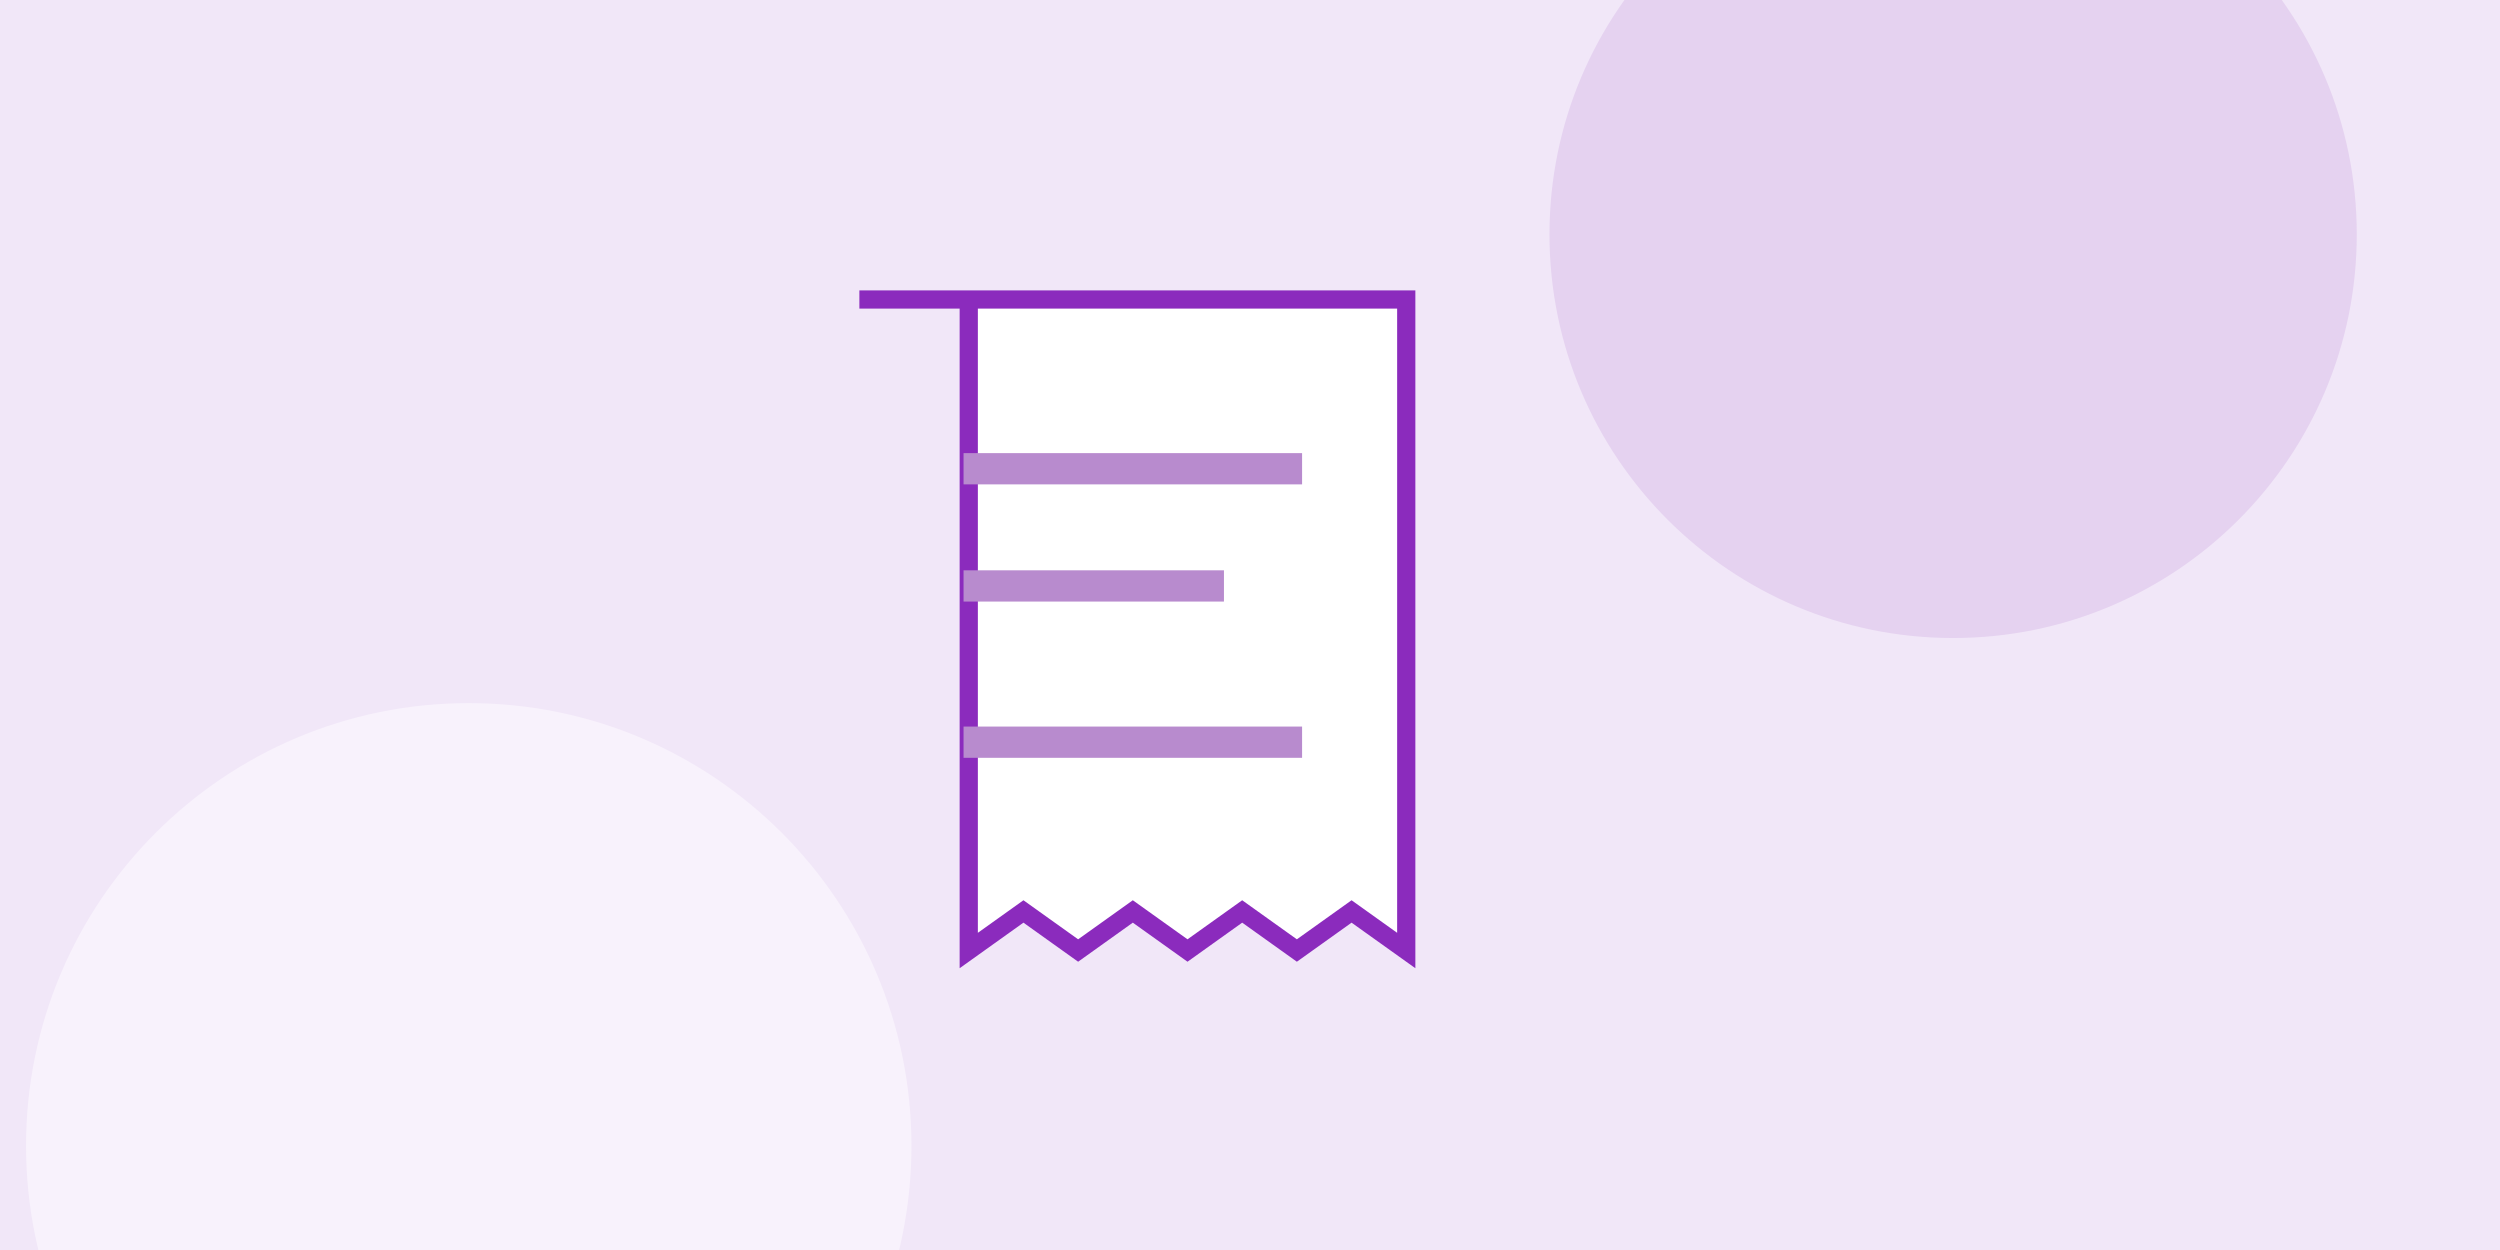
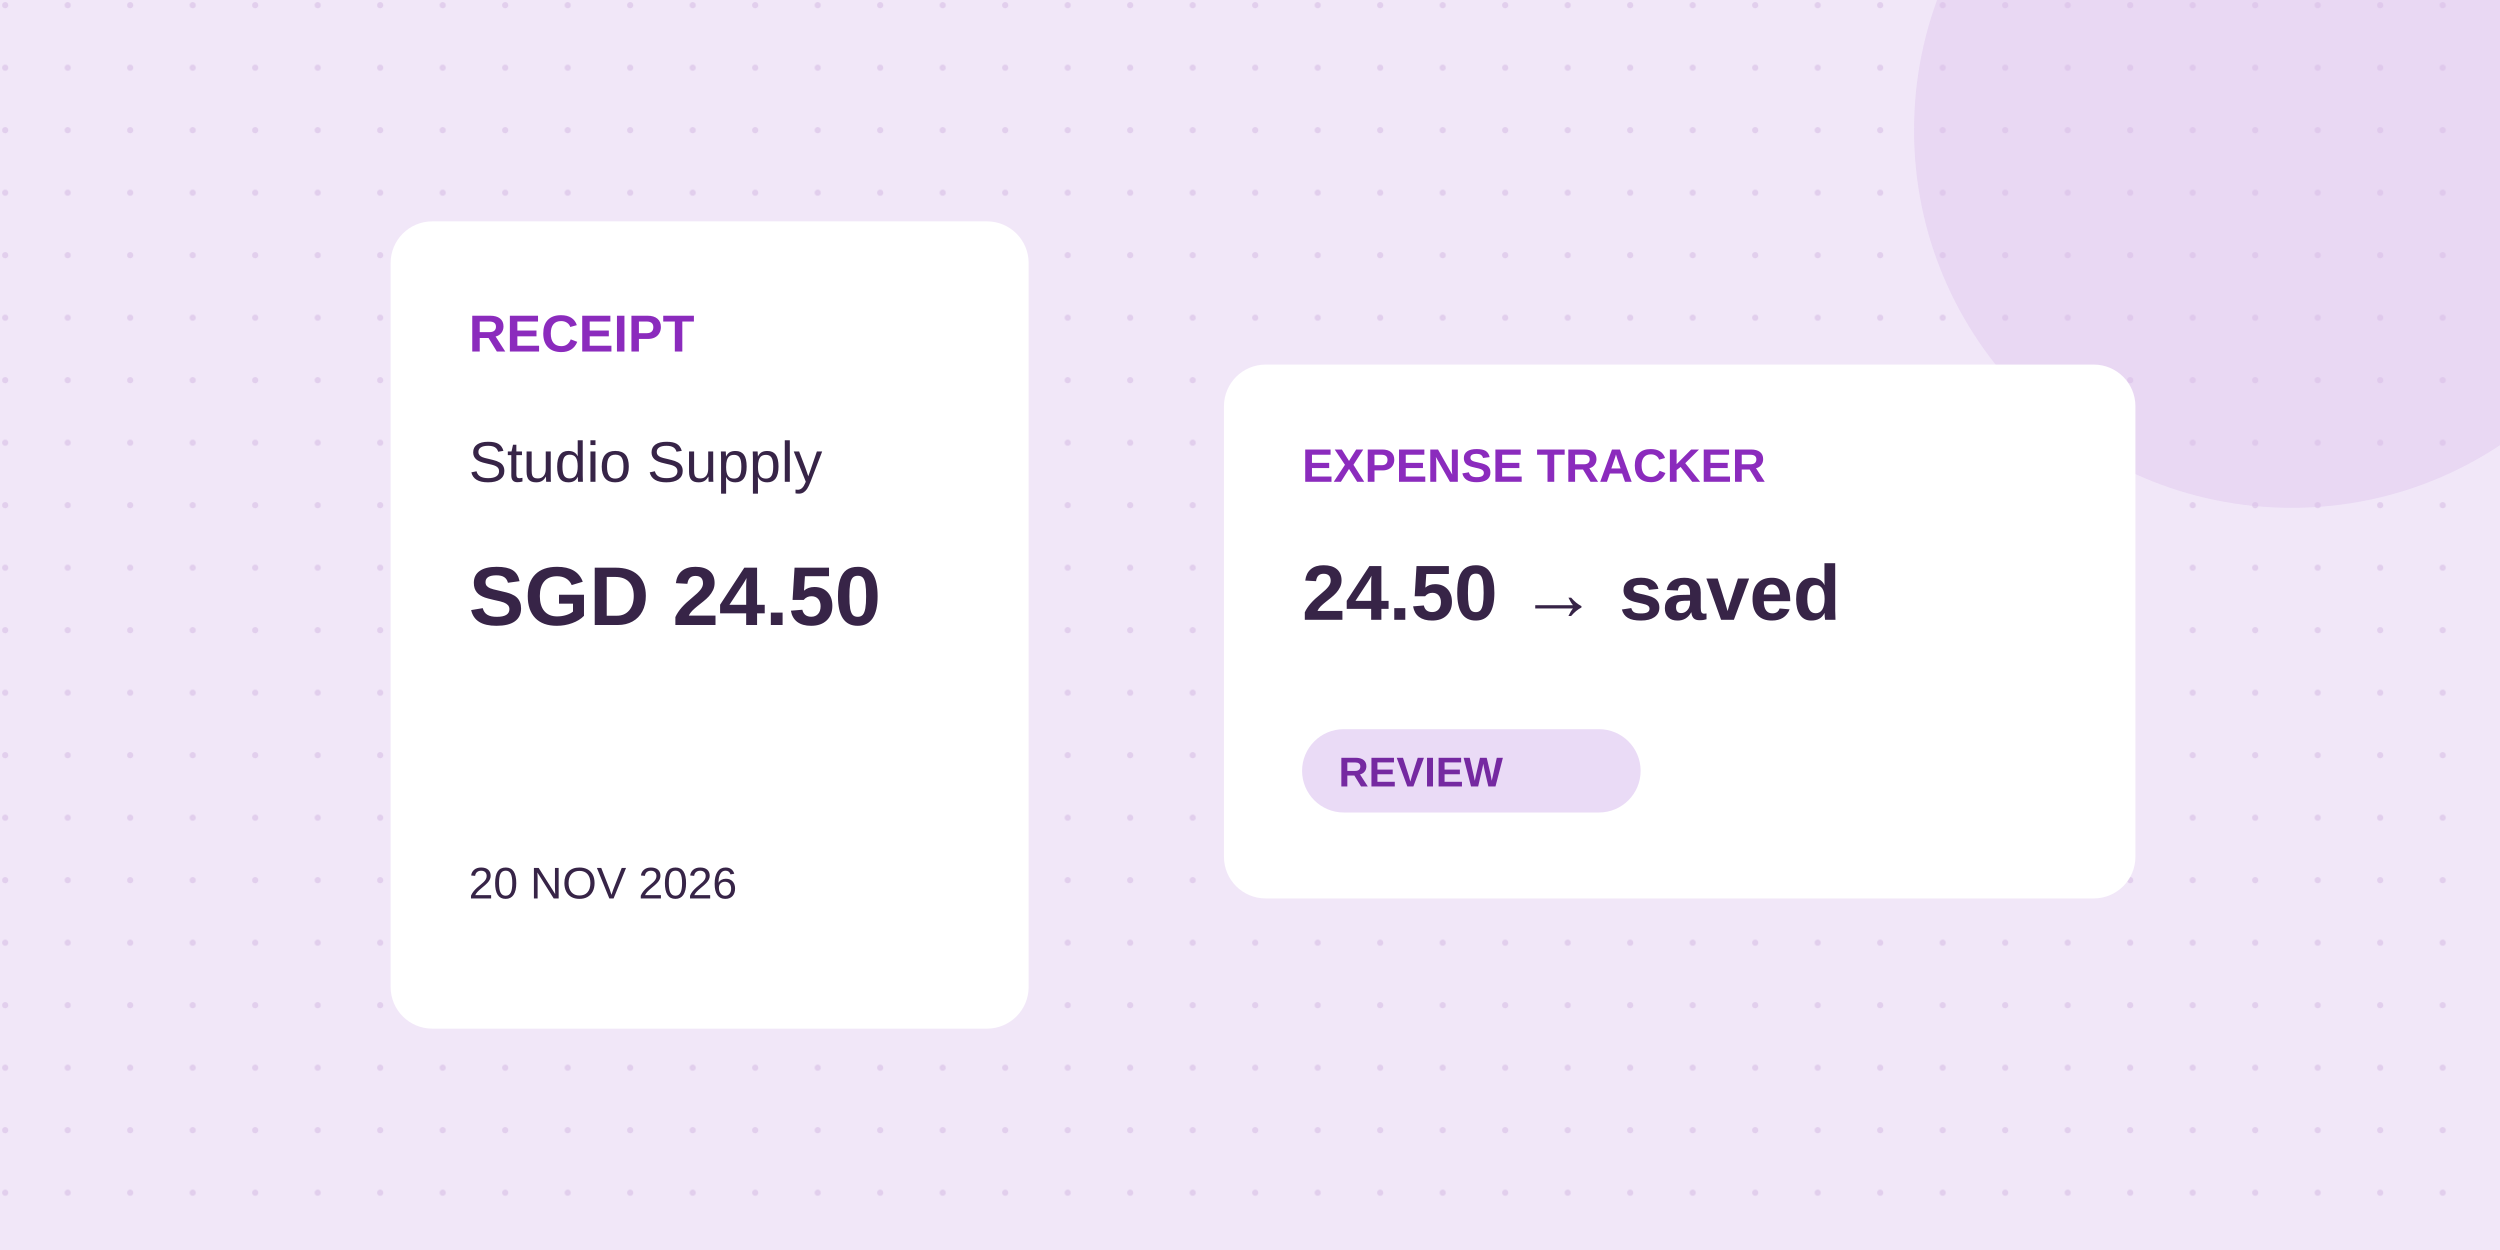
<svg xmlns="http://www.w3.org/2000/svg" viewBox="0 0 960 480">
+   <defs>
+     <pattern id="dots" width="24" height="24" patternUnits="userSpaceOnUse">
+       <circle cx="2" cy="2" r="1.2" fill="#b990cf" opacity=".28" />
+     </pattern>
+   </defs>
  <rect width="960" height="480" fill="#f1e7f8" />
-   <circle cx="750" cy="90" r="155" fill="#e5d2f0" />
-   <circle cx="180" cy="440" r="170" fill="#f8f2fc" />
-   <path d="M330 115h210v250l-21-15-21 15-21-15-21 15-21-15-21 15-21-15-21 15V115Z" fill="white" stroke="#8b2bbd" stroke-width="7" />
-   <path d="M370 180h130m-130 45h100m-100 60h130" stroke="#b88bce" stroke-width="12" />
+   <rect width="960" height="480" fill="url(#dots)" />
+   <circle cx="880" cy="50" r="145" fill="#dcc0ec" opacity=".4" />
+   <rect x="150" y="85" width="245" height="310" rx="16" fill="#fff" />
+   <text x="180" y="135" font-family="Arial,sans-serif" font-size="20" fill="#8b2bbd" font-weight="700">RECEIPT</text>
+   <text x="180" y="185" font-family="Arial,sans-serif" font-size="22" fill="#372447" font-weight="500">Studio Supply</text>
+   <text x="180" y="240" font-family="Arial,sans-serif" font-size="32" fill="#372447" font-weight="700">SGD 24.50</text>
+   <text x="180" y="345" font-family="Arial,sans-serif" font-size="17" fill="#372447" font-weight="500">20 NOV 2026</text>
+   <rect x="470" y="140" width="350" height="205" rx="16" fill="#fff" />
+   <text x="500" y="185" font-family="Arial,sans-serif" font-size="18" fill="#8b2bbd" font-weight="700">EXPENSE TRACKER</text>
+   <text x="500" y="238" font-family="Arial,sans-serif" font-size="30" fill="#372447" font-weight="700">24.50 → saved</text>
+   <rect x="500" y="280" width="130" height="32" rx="16" fill="#eadbf6" />
+   <text x="514" y="302" font-family="Arial,sans-serif" font-size="16" fill="#7529a1" font-weight="700">REVIEW</text>
</svg>
